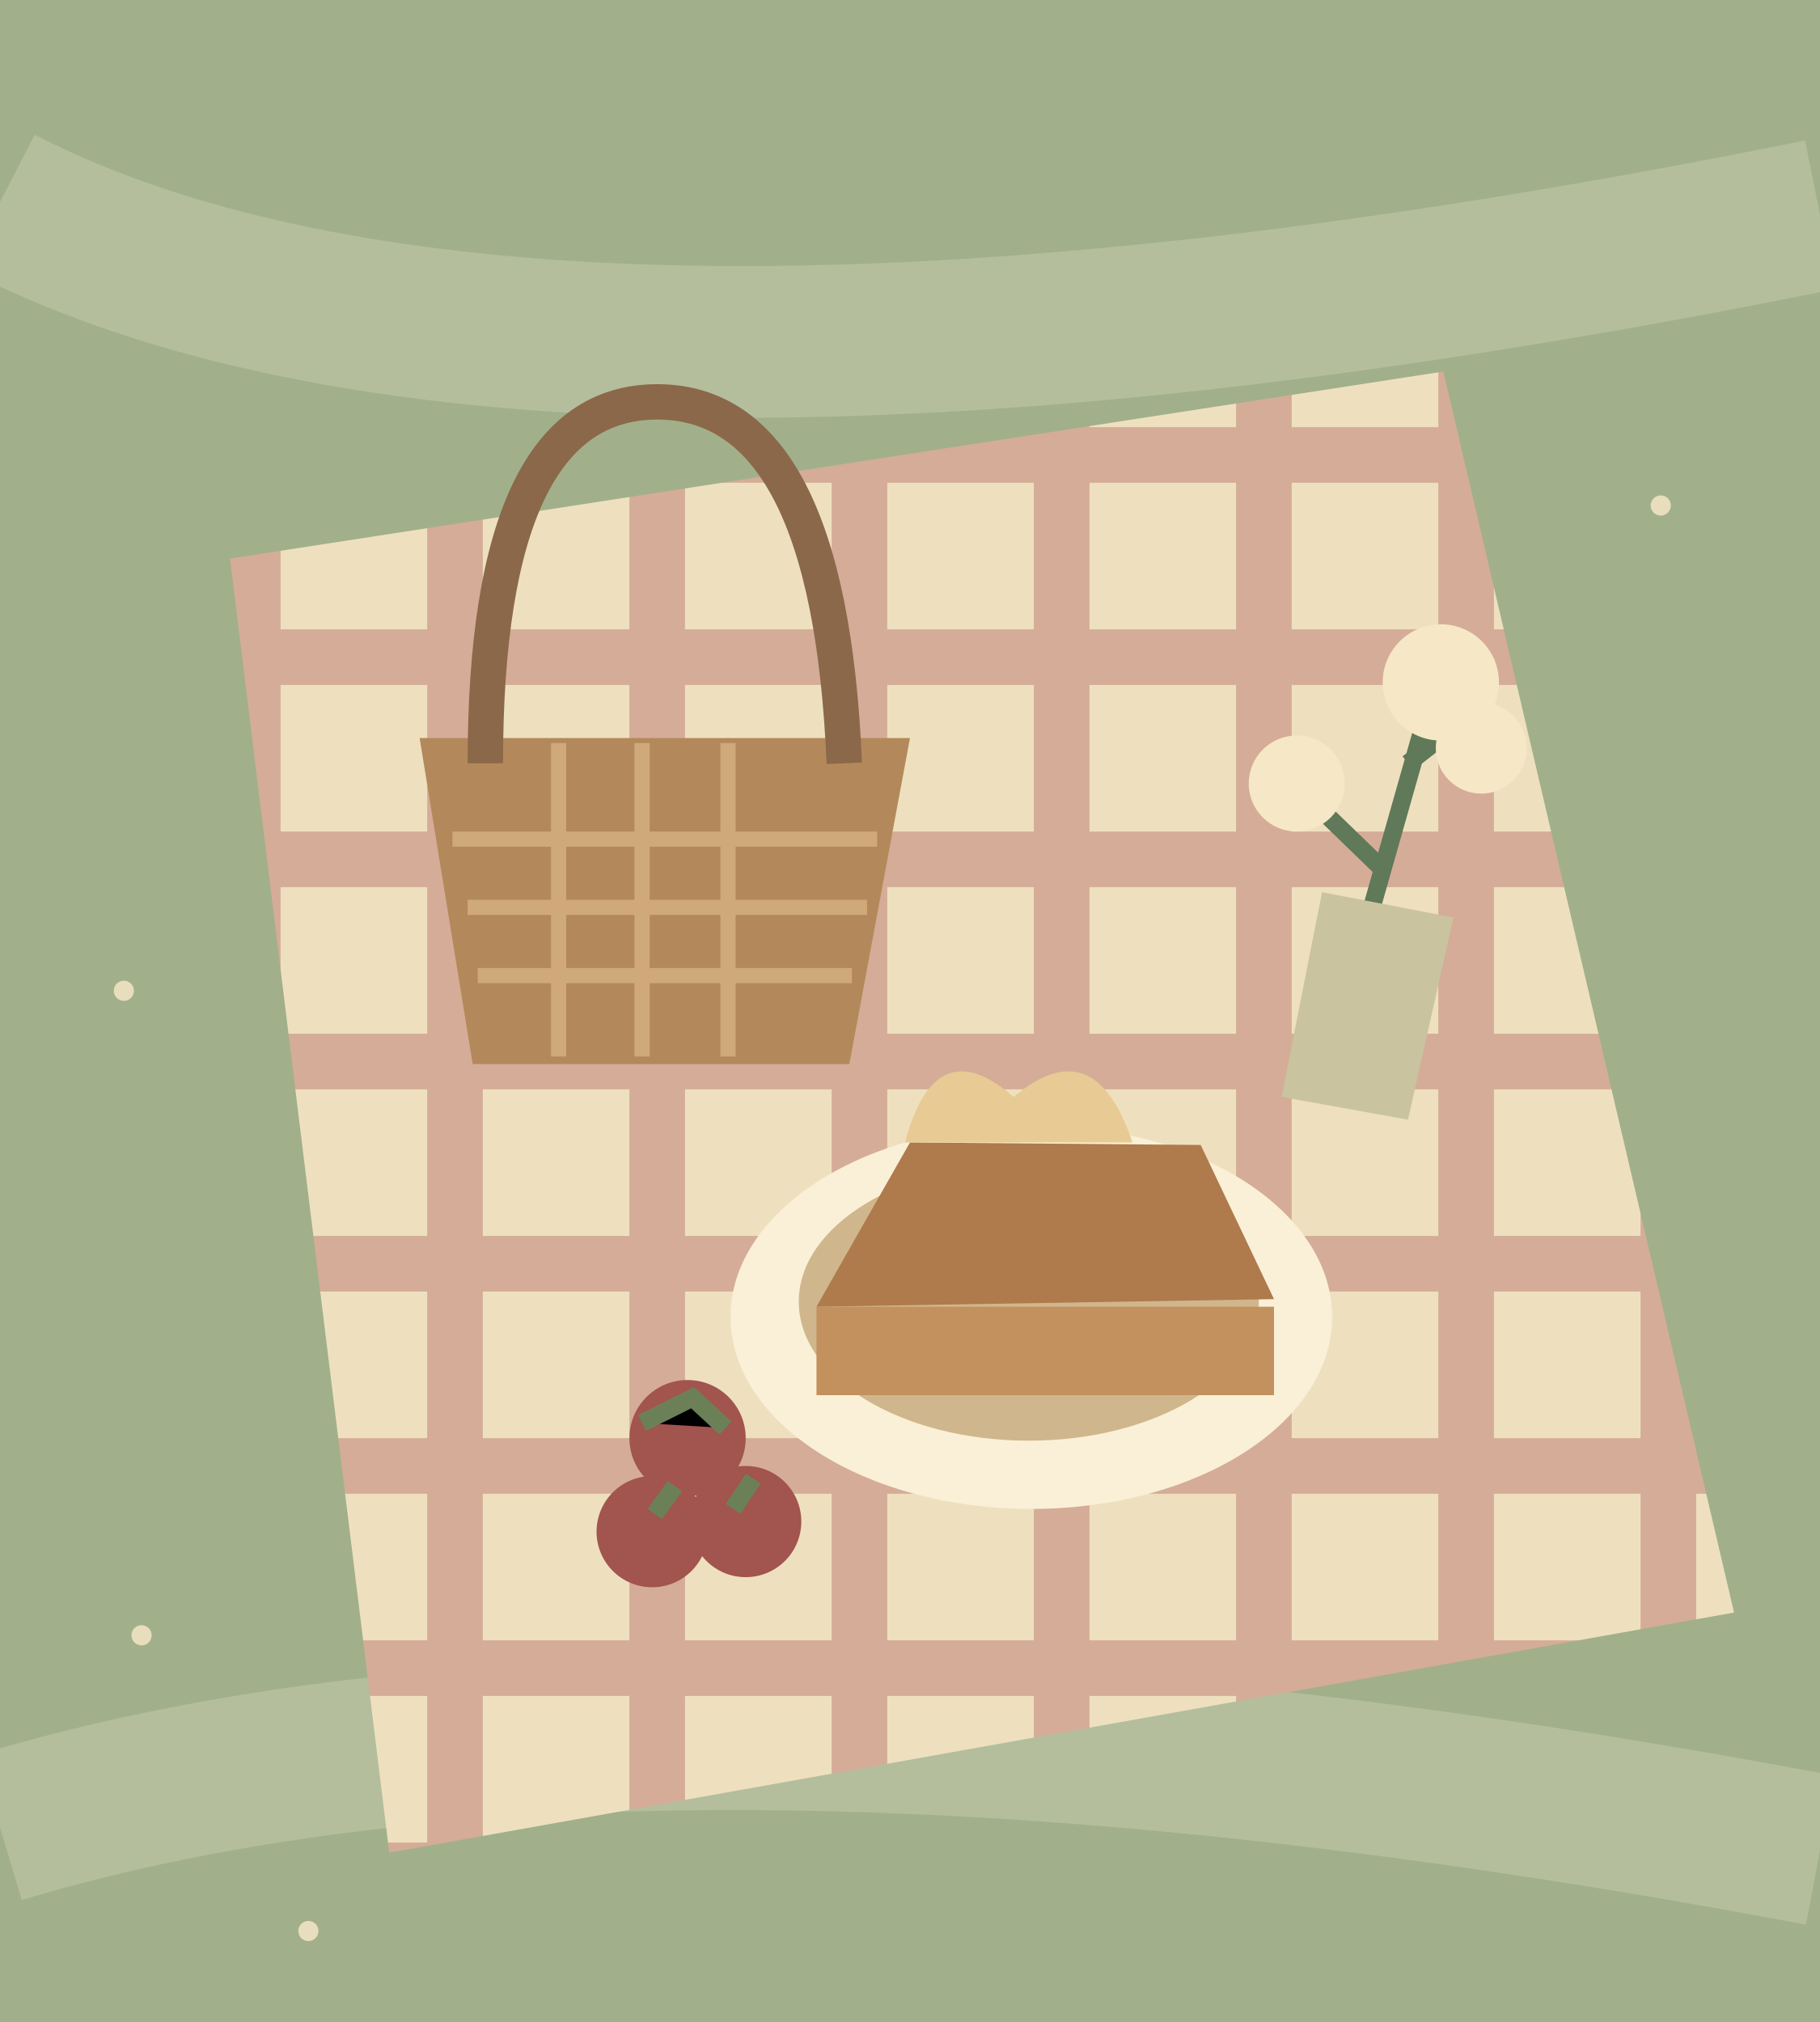
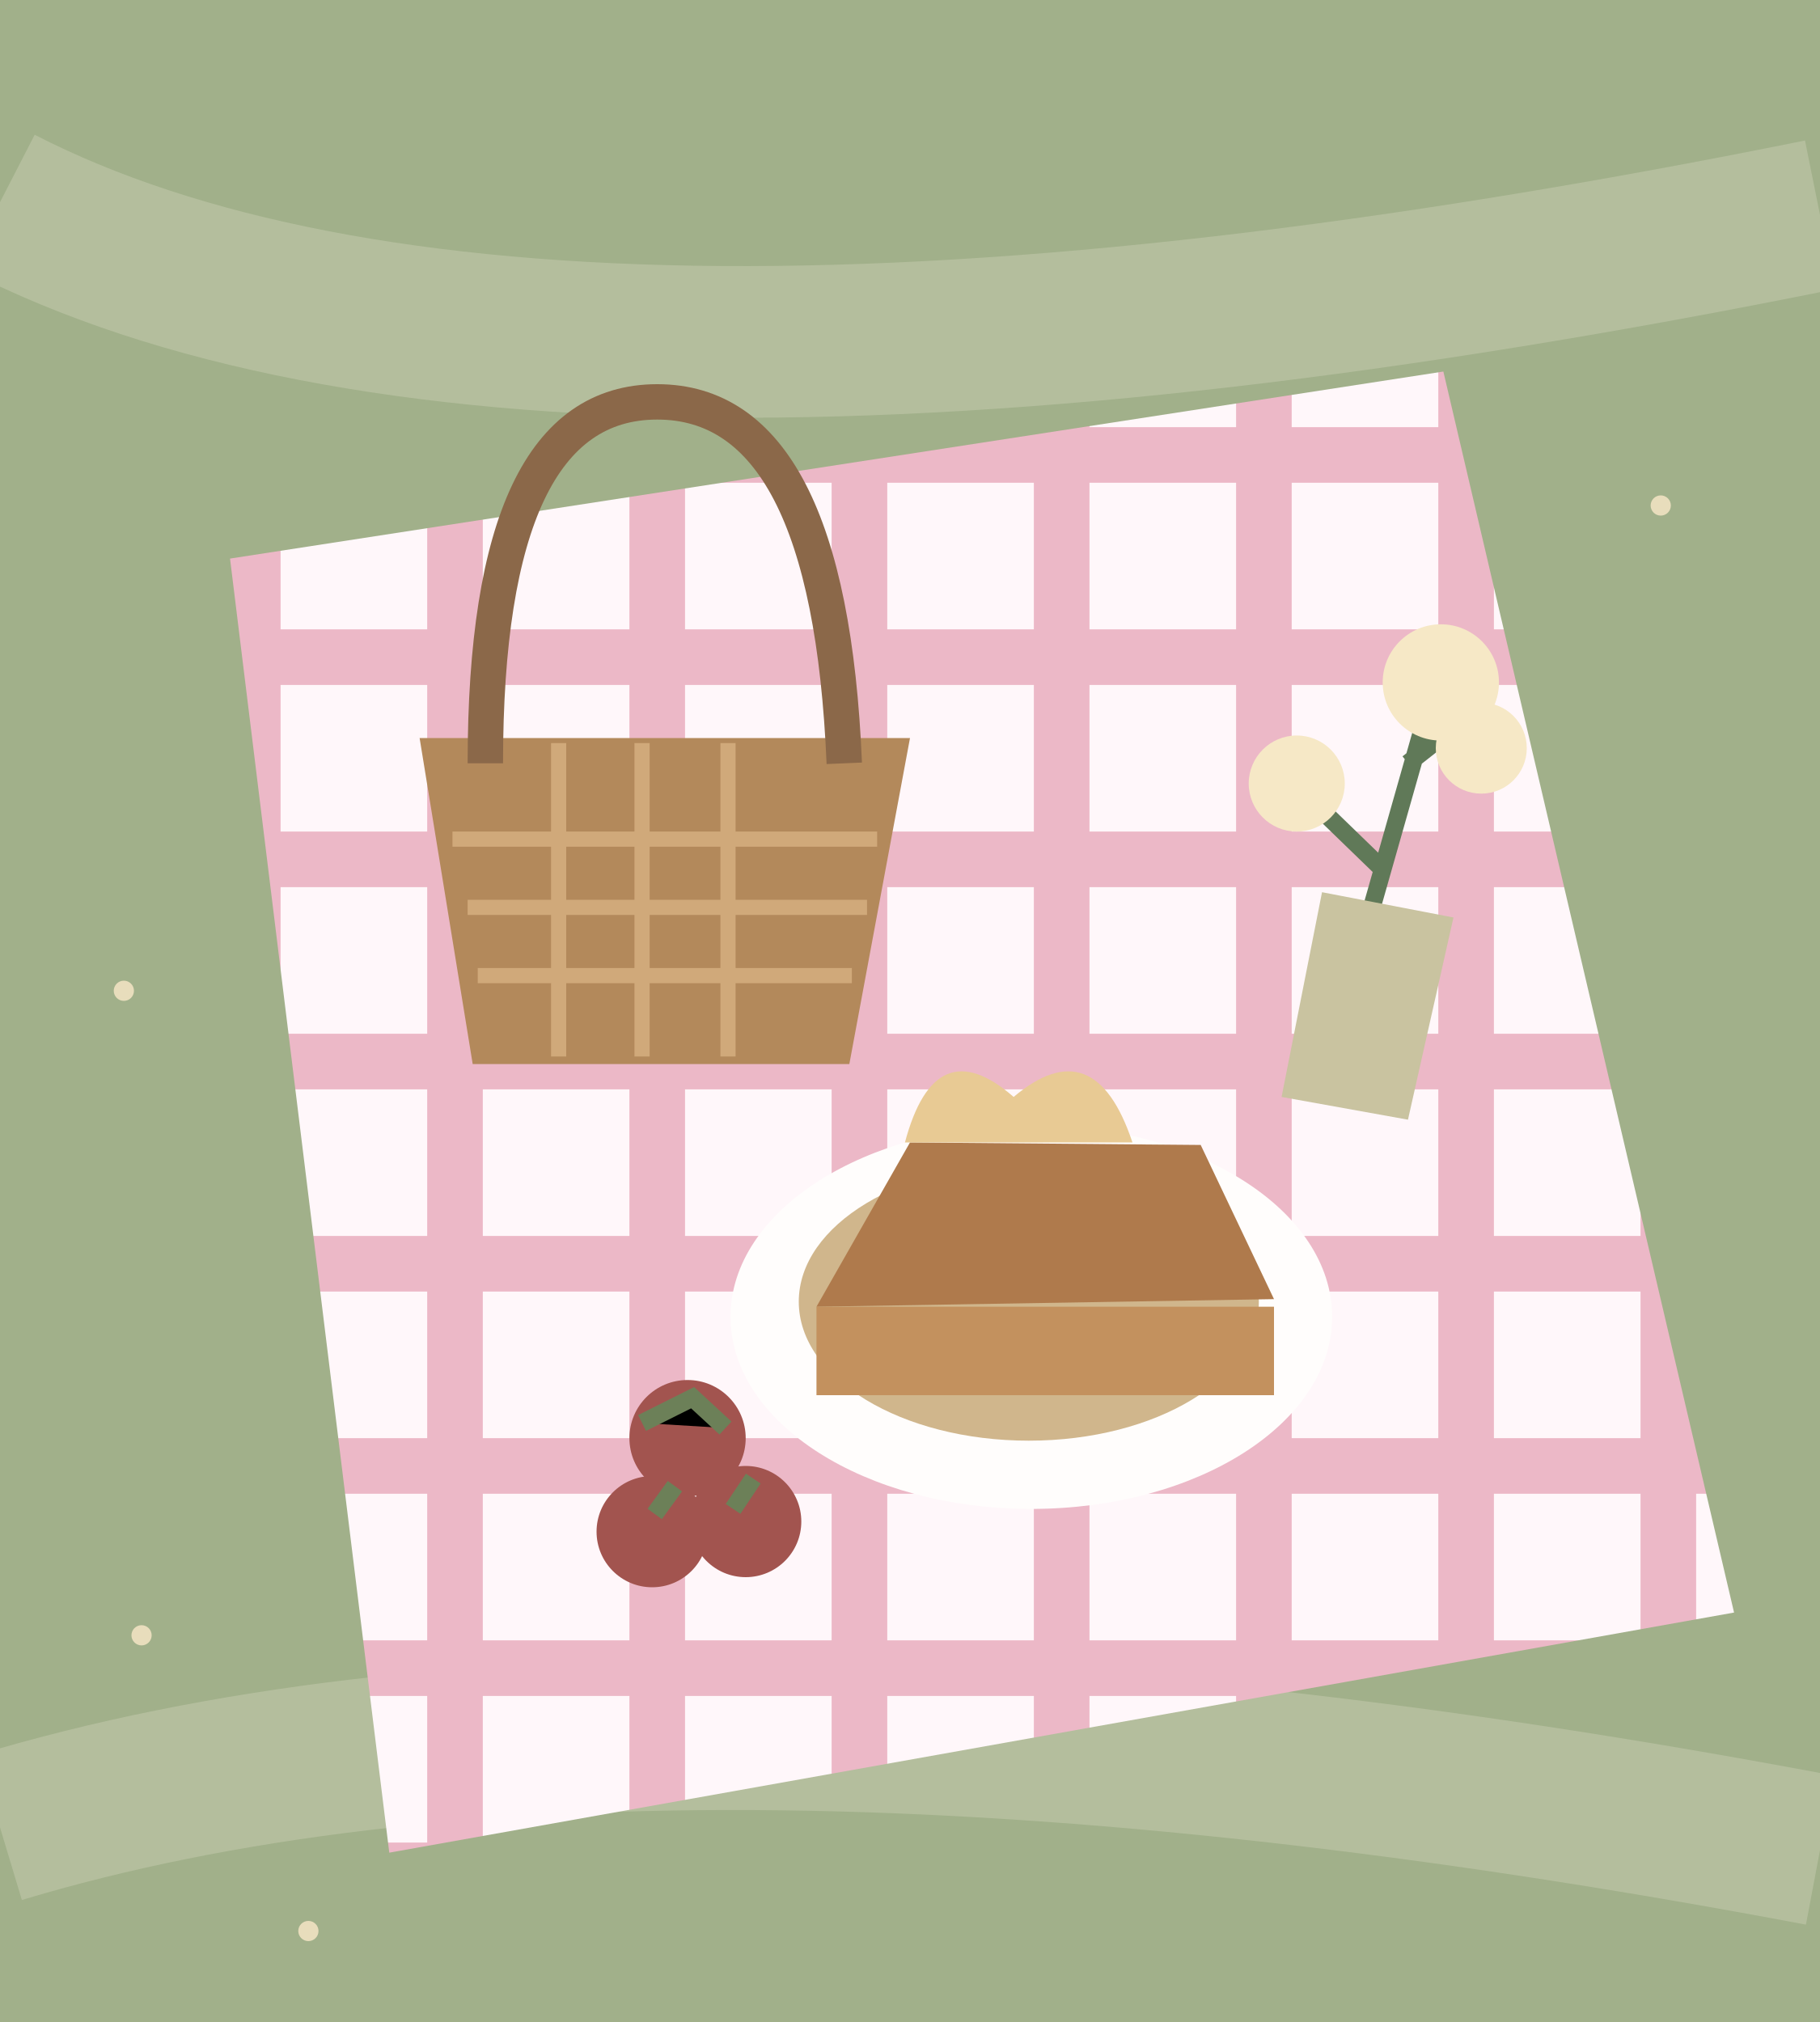
<svg xmlns="http://www.w3.org/2000/svg" width="720" height="800" viewBox="0 0 720 800">
  <defs>
    <pattern id="check" width="80" height="80" patternUnits="userSpaceOnUse">
-       <rect width="80" height="80" fill="#eee0bf" />
-       <path d="M0 20h80M20 0v80" stroke="#bb7770" stroke-width="22" opacity=".5" />
+       <rect width="80" height="80" fill="#FFF7FA" />
+       <path d="M0 20h80M20 0v80" stroke="#D97993" stroke-width="22" opacity=".5" />
    </pattern>
  </defs>
  <rect width="720" height="800" fill="#a1b08a" />
  <path d="M0 80q210 108 720 5M0 723q259-78 720 9" fill="none" stroke="#b4be9d" stroke-width="60" />
  <path d="m91 221 480-74 115 491-532 95z" fill="url(#check)" />
-   <ellipse cx="408" cy="521" rx="119" ry="76" fill="#faf0d7" />
+   <ellipse cx="408" cy="521" rx="119" ry="76" fill="#FFFDFC" />
  <ellipse cx="407" cy="515" rx="91" ry="55" fill="#d0b68c" />
  <path d="m323 517 37-65 115 1 29 61z" fill="#af7a4c" />
  <path d="M323 517h181v35H323z" fill="#c3915e" />
  <path d="M358 452q12-45 43-18 32-27 47 18" fill="#e8ca94" />
  <path d="M166 292h194l-24 129H187z" fill="#b3895b" />
  <path d="M192 302q0-143 68-143t74 143" fill="none" stroke="#8b6849" stroke-width="14" />
  <g stroke="#d0a97a" stroke-width="6">
    <path d="M179 332h168m-162 27h158m-154 27h148m-116-92v124m33-124v124m34-124v124" />
  </g>
  <g fill="#a2544f">
    <circle cx="272" cy="569" r="23" />
    <circle cx="258" cy="606" r="22" />
    <circle cx="295" cy="602" r="22" />
  </g>
  <path d="m254 563 20-10 13 12m-28 34 8-11m23 9 8-12" stroke="#6c8058" stroke-width="7" />
  <path d="m541 365 25-88m-20 66-32-31m43-10 28-22" stroke="#607958" stroke-width="7" />
  <g fill="#f6e8c6">
    <circle cx="570" cy="270" r="23" />
    <circle cx="513" cy="310" r="19" />
    <circle cx="586" cy="296" r="18" />
  </g>
  <path d="m523 353 52 10-18 80-50-9z" fill="#c9c3a0" />
  <g fill="#e8ddbc">
    <circle cx="49" cy="392" r="4" />
    <circle cx="657" cy="200" r="4" />
    <circle cx="122" cy="764" r="4" />
    <circle cx="56" cy="647" r="4" />
  </g>
</svg>
